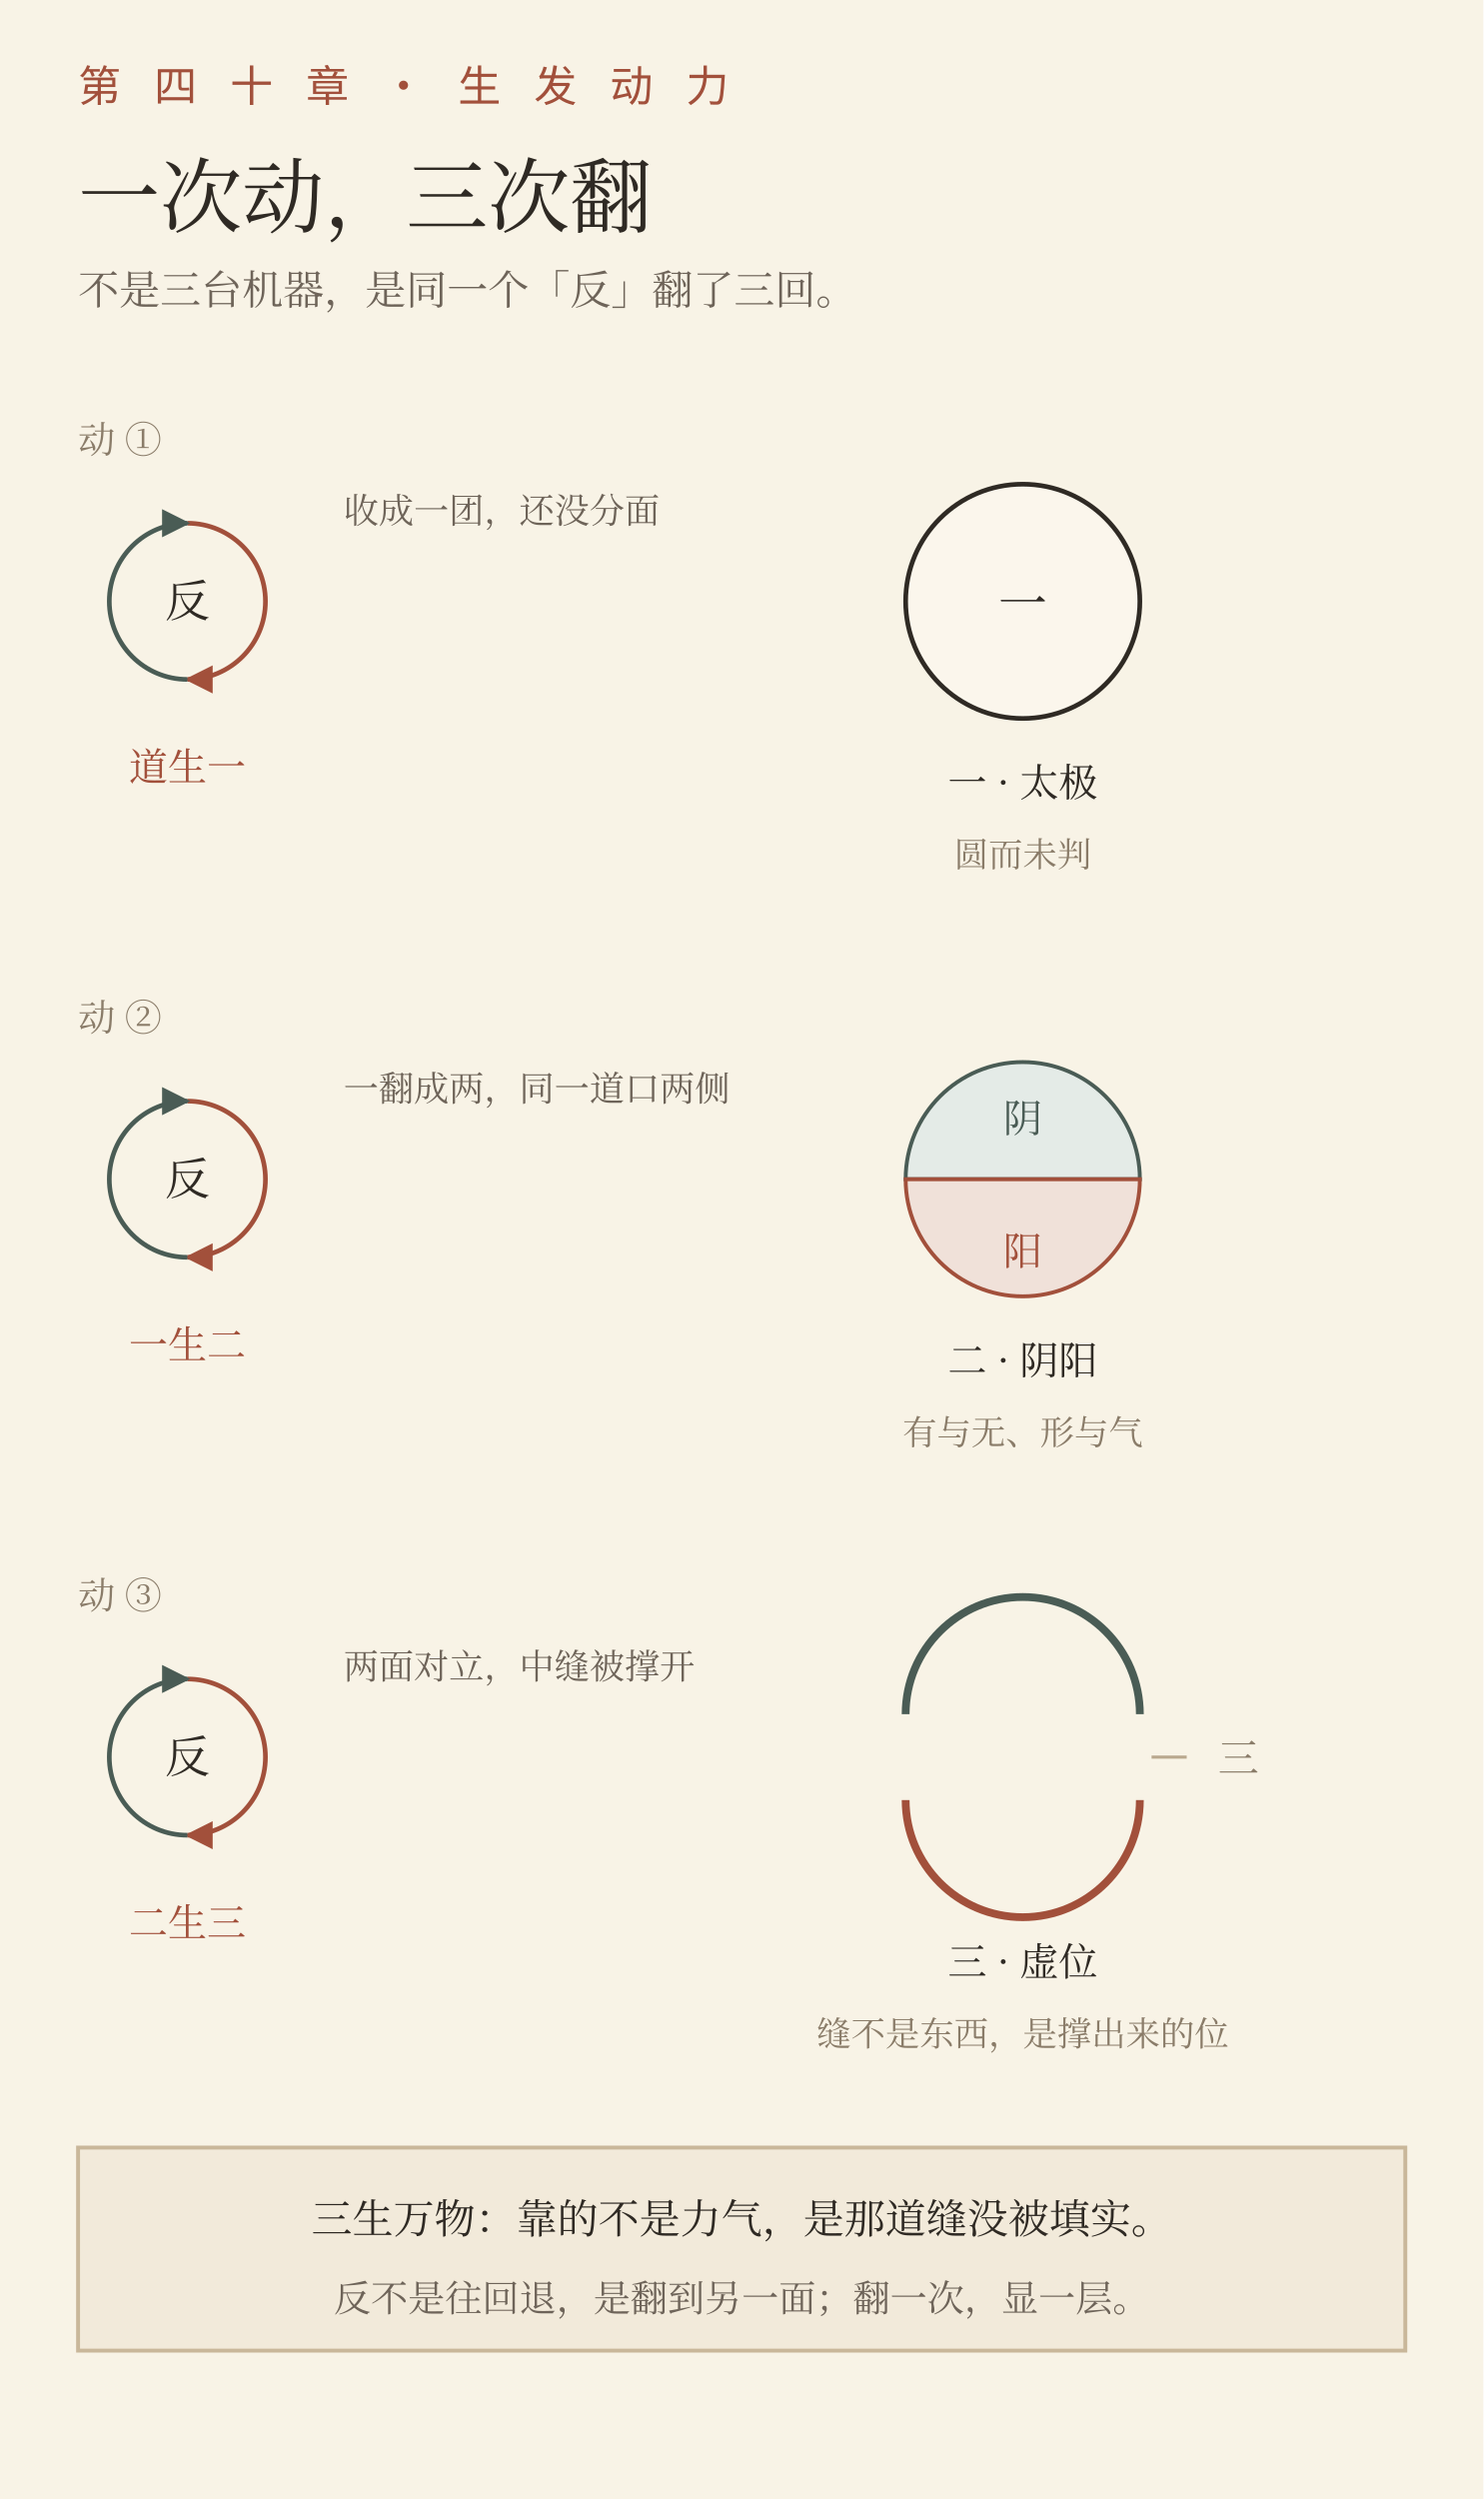
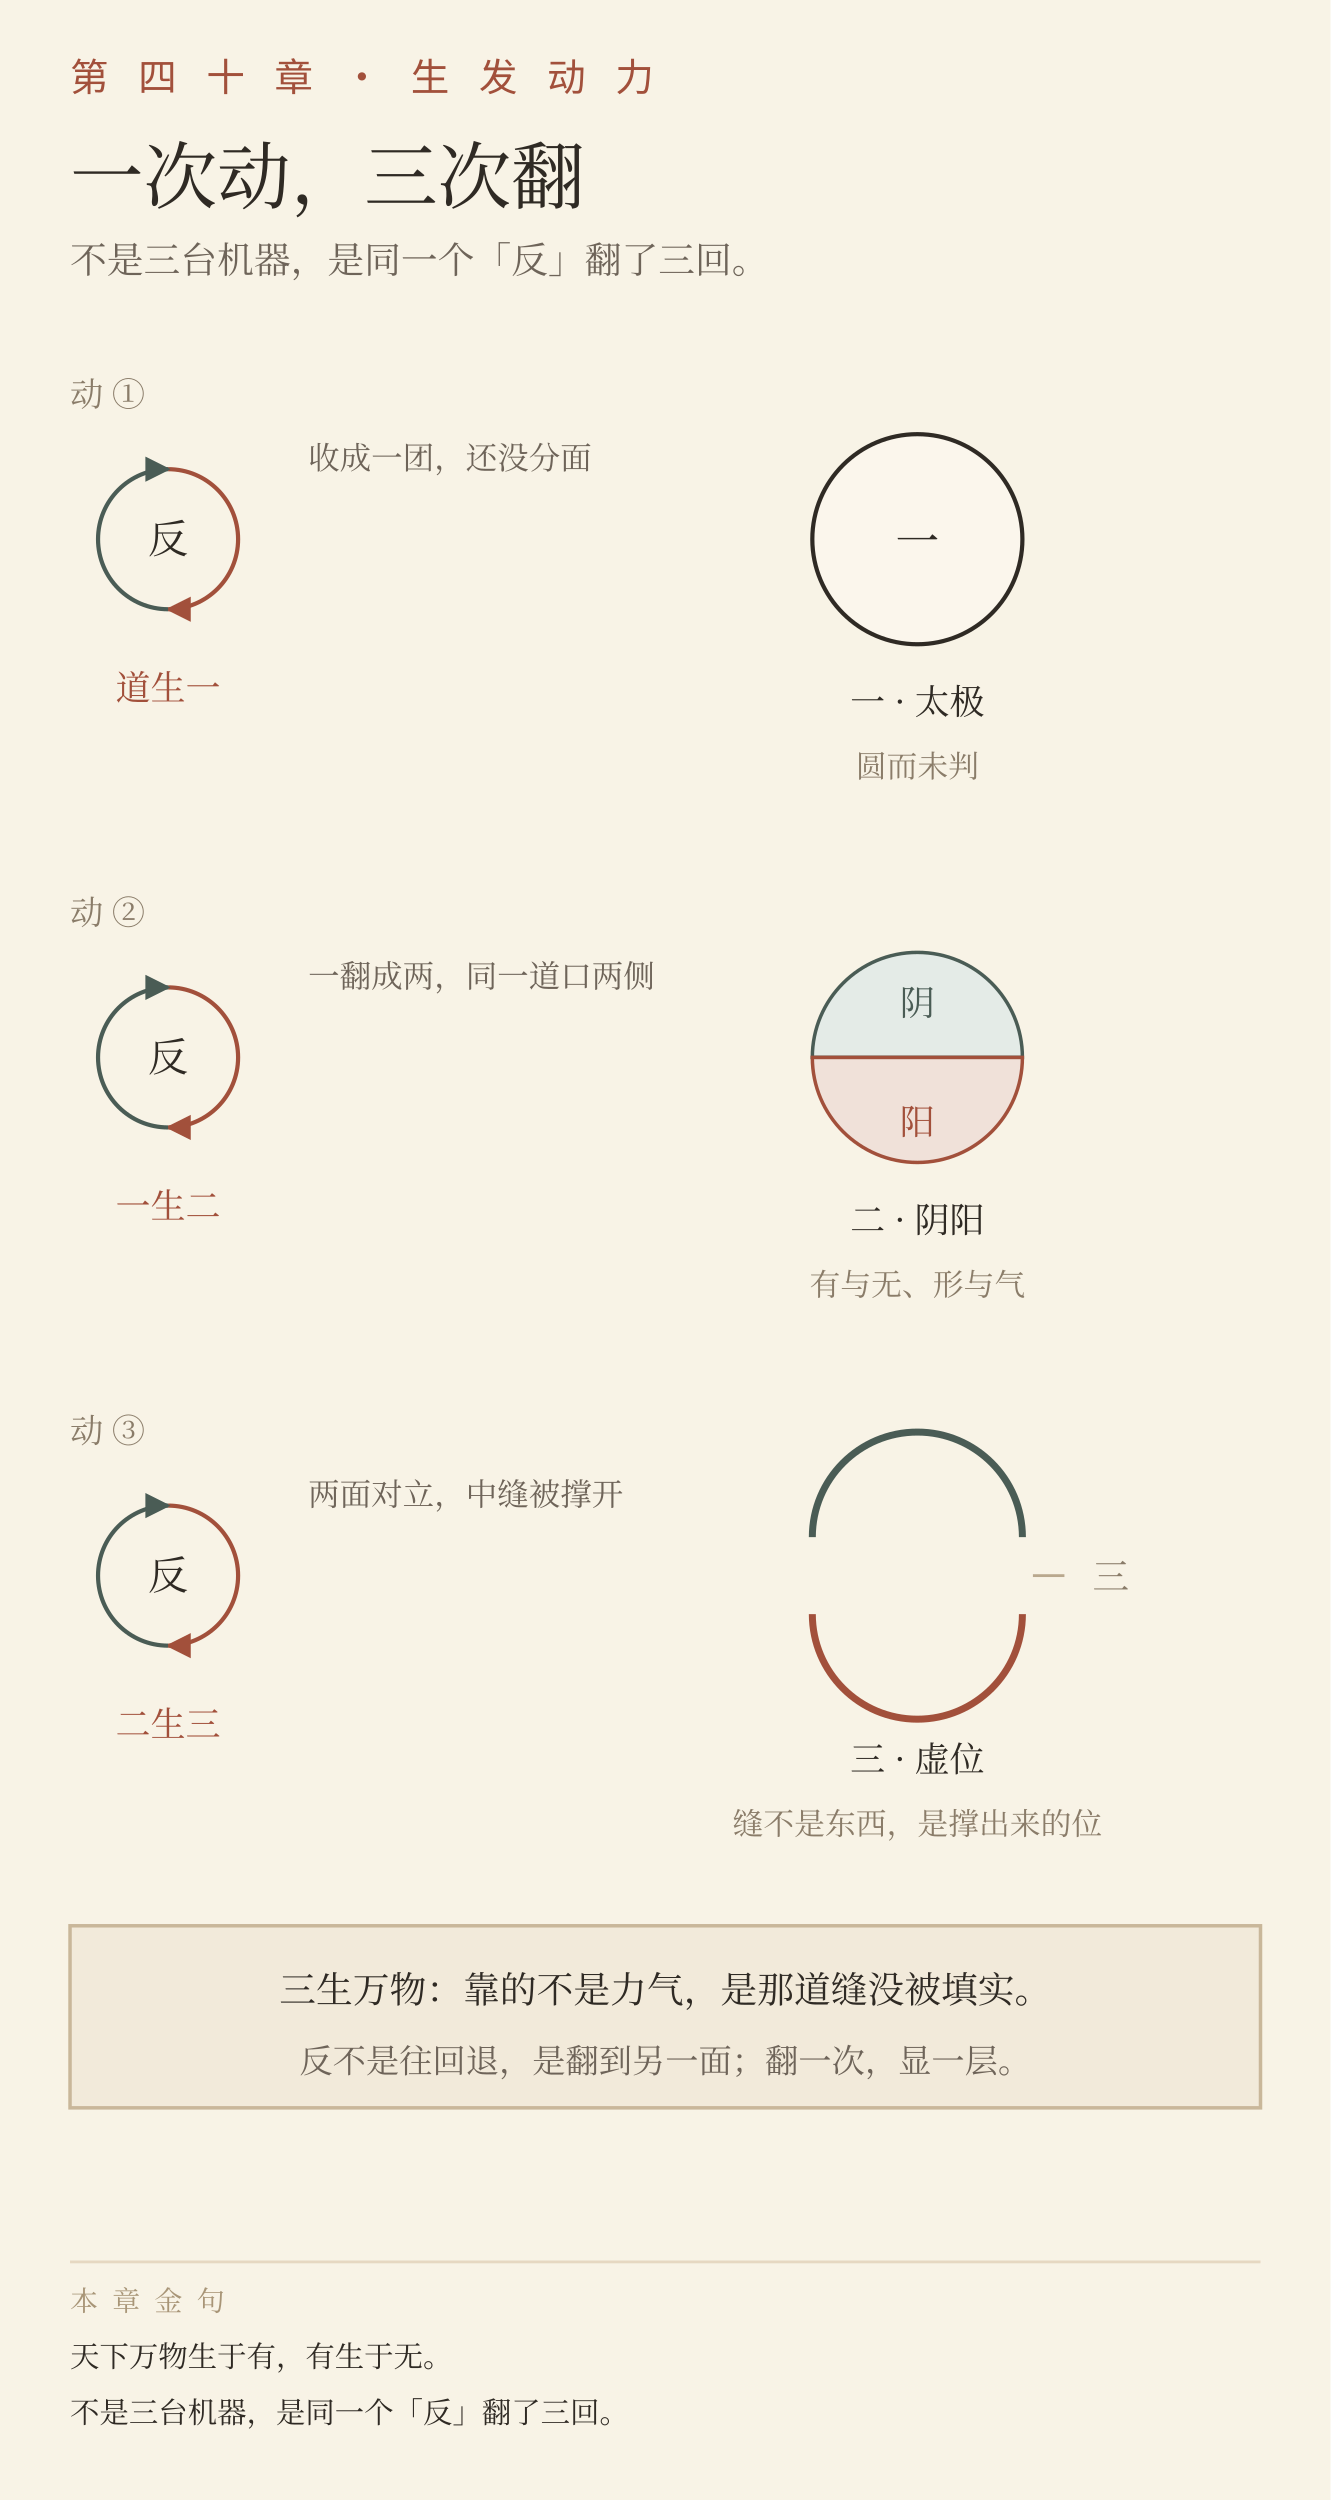
- <svg xmlns="http://www.w3.org/2000/svg" viewBox="0 0 380 640" role="img" aria-label="反者道之动：一个动作，连翻三回" font-family="'Noto Serif CJK SC','Noto Serif SC','Songti SC',serif">
+ <svg xmlns="http://www.w3.org/2000/svg" viewBox="0 0 380 714" role="img" aria-label="反者道之动：一个动作，连翻三回" font-family="'Noto Serif CJK SC','Noto Serif SC','Songti SC',serif">
  <defs>
    <marker id="arr" viewBox="0 0 10 10" refX="9" refY="5" markerWidth="6" markerHeight="6" orient="auto">
      <path d="M0 0 L10 5 L0 10 z" fill="#6E6459" />
    </marker>
    <marker id="arr2" viewBox="0 0 10 10" refX="9" refY="5" markerWidth="6" markerHeight="6" orient="auto">
      <path d="M0 0 L10 5 L0 10 z" fill="#4A5C55" />
    </marker>
    <marker id="arrL" viewBox="0 0 10 10" refX="1" refY="5" markerWidth="6" markerHeight="6" orient="auto">
      <path d="M10 0 L0 5 L10 10 z" fill="#4A5C55" />
    </marker>
    <marker id="arrS" viewBox="0 0 10 10" refX="9" refY="5" markerWidth="6" markerHeight="6" orient="auto">
      <path d="M0 0 L10 5 L0 10 z" fill="#A2503B" />
    </marker>
  </defs>
-   <rect x="0" y="0" width="380" height="640" fill="#F8F3E6" />
+   <rect x="0" y="0" width="380" height="714" fill="#F8F3E6" />
  <text x="20" y="26" font-size="11" fill="#A2503B" font-family="'Noto Sans CJK SC','Noto Sans SC',sans-serif" letter-spacing="3">第 四 十 章 · 生 发 动 力</text>
  <text x="20" y="58" font-size="21" fill="#2F2A24">一次动，三次翻</text>
  <text x="20" y="78" font-size="10.5" fill="#6E6459">不是三台机器，是同一个「反」翻了三回。</text>
  <text x="20" y="116" font-size="9.5" fill="#8A7C69">动 ①</text>
  <circle cx="48" cy="154" r="20" fill="none" stroke="#E6D8C2" stroke-width="0.8" />
  <path d="M 48 134 A 20 20 0 0 1 48 174" fill="none" stroke="#A2503B" stroke-width="1.2" marker-end="url(#arrS)" />
  <path d="M 48 174 A 20 20 0 0 1 48 134" fill="none" stroke="#4A5C55" stroke-width="1.2" marker-end="url(#arr2)" />
  <text x="48" y="158" font-size="11.5" fill="#2F2A24" text-anchor="middle">反</text>
  <text x="48" y="200" font-size="10" fill="#A2503B" text-anchor="middle">道生一</text>
  <text x="88" y="134" font-size="9" fill="#6E6459">收成一团，还没分面</text>
  <circle cx="262" cy="154" r="30" fill="#FBF6EC" stroke="#2F2A24" stroke-width="1.2" />
  <text x="262" y="159" font-size="12.5" fill="#2F2A24" text-anchor="middle">一</text>
  <text x="262" y="204" font-size="10" fill="#2F2A24" text-anchor="middle">一 · 太极</text>
  <text x="262" y="222" font-size="8.8" fill="#8A7C69" text-anchor="middle">圆而未判</text>
  <text x="20" y="264" font-size="9.5" fill="#8A7C69">动 ②</text>
  <circle cx="48" cy="302" r="20" fill="none" stroke="#E6D8C2" stroke-width="0.8" />
  <path d="M 48 282 A 20 20 0 0 1 48 322" fill="none" stroke="#A2503B" stroke-width="1.2" marker-end="url(#arrS)" />
  <path d="M 48 322 A 20 20 0 0 1 48 282" fill="none" stroke="#4A5C55" stroke-width="1.2" marker-end="url(#arr2)" />
  <text x="48" y="306" font-size="11.5" fill="#2F2A24" text-anchor="middle">反</text>
  <text x="48" y="348" font-size="10" fill="#A2503B" text-anchor="middle">一生二</text>
  <text x="88" y="282" font-size="9" fill="#6E6459">一翻成两，同一道口两侧</text>
  <path d="M 232 302 A 30 30 0 0 1 292 302 Z" fill="#E4EBE7" stroke="#4A5C55" stroke-width="1" />
  <path d="M 292 302 A 30 30 0 0 1 232 302 Z" fill="#F0E1D9" stroke="#A2503B" stroke-width="1" />
  <text x="262" y="290" font-size="10" fill="#4A5C55" text-anchor="middle">阴</text>
  <text x="262" y="324" font-size="10" fill="#A2503B" text-anchor="middle">阳</text>
  <text x="262" y="352" font-size="10" fill="#2F2A24" text-anchor="middle">二 · 阴阳</text>
  <text x="262" y="370" font-size="8.8" fill="#8A7C69" text-anchor="middle">有与无、形与气</text>
  <text x="20" y="412" font-size="9.5" fill="#8A7C69">动 ③</text>
  <circle cx="48" cy="450" r="20" fill="none" stroke="#E6D8C2" stroke-width="0.8" />
  <path d="M 48 430 A 20 20 0 0 1 48 470" fill="none" stroke="#A2503B" stroke-width="1.2" marker-end="url(#arrS)" />
  <path d="M 48 470 A 20 20 0 0 1 48 430" fill="none" stroke="#4A5C55" stroke-width="1.2" marker-end="url(#arr2)" />
  <text x="48" y="454" font-size="11.5" fill="#2F2A24" text-anchor="middle">反</text>
  <text x="48" y="496" font-size="10" fill="#A2503B" text-anchor="middle">二生三</text>
  <text x="88" y="430" font-size="9" fill="#6E6459">两面对立，中缝被撑开</text>
  <path d="M 232 439 A 30 30 0 0 1 292 439" fill="none" stroke="#4A5C55" stroke-width="2" />
  <path d="M 232 461 A 30 30 0 0 0 292 461" fill="none" stroke="#A2503B" stroke-width="2" />
  <line x1="295" y1="450" x2="304" y2="450" stroke="#B9A88E" stroke-width="0.8" />
  <text x="312" y="454" font-size="10.5" fill="#8A7C69">三</text>
  <text x="262" y="506" font-size="10" fill="#2F2A24" text-anchor="middle">三 · 虚位</text>
  <text x="262" y="524" font-size="8.8" fill="#8A7C69" text-anchor="middle">缝不是东西，是撑出来的位</text>
  <rect x="20" y="550" width="340" height="52" fill="#F2EADA" stroke="#C9B79A" stroke-width="1.0" />
  <text x="190" y="572" font-size="10.5" fill="#2F2A24" text-anchor="middle">三生万物：靠的不是力气，是那道缝没被填实。</text>
  <text x="190" y="592" font-size="9.5" fill="#6E6459" text-anchor="middle">反不是往回退，是翻到另一面；翻一次，显一层。</text>
+   <line x1="20" y1="646" x2="360" y2="646" stroke="#E6D8C2" stroke-width="0.8" />
+   <text x="20" y="660" font-size="8.0" fill="#A89577" letter-spacing="1">本 章 金 句</text>
+   <text x="20" y="676" font-size="8.4" fill="#2F2A24">天下万物生于有，有生于无。</text>
+   <text x="20" y="692" font-size="8.4" fill="#2F2A24">不是三台机器，是同一个「反」翻了三回。</text>
</svg>
